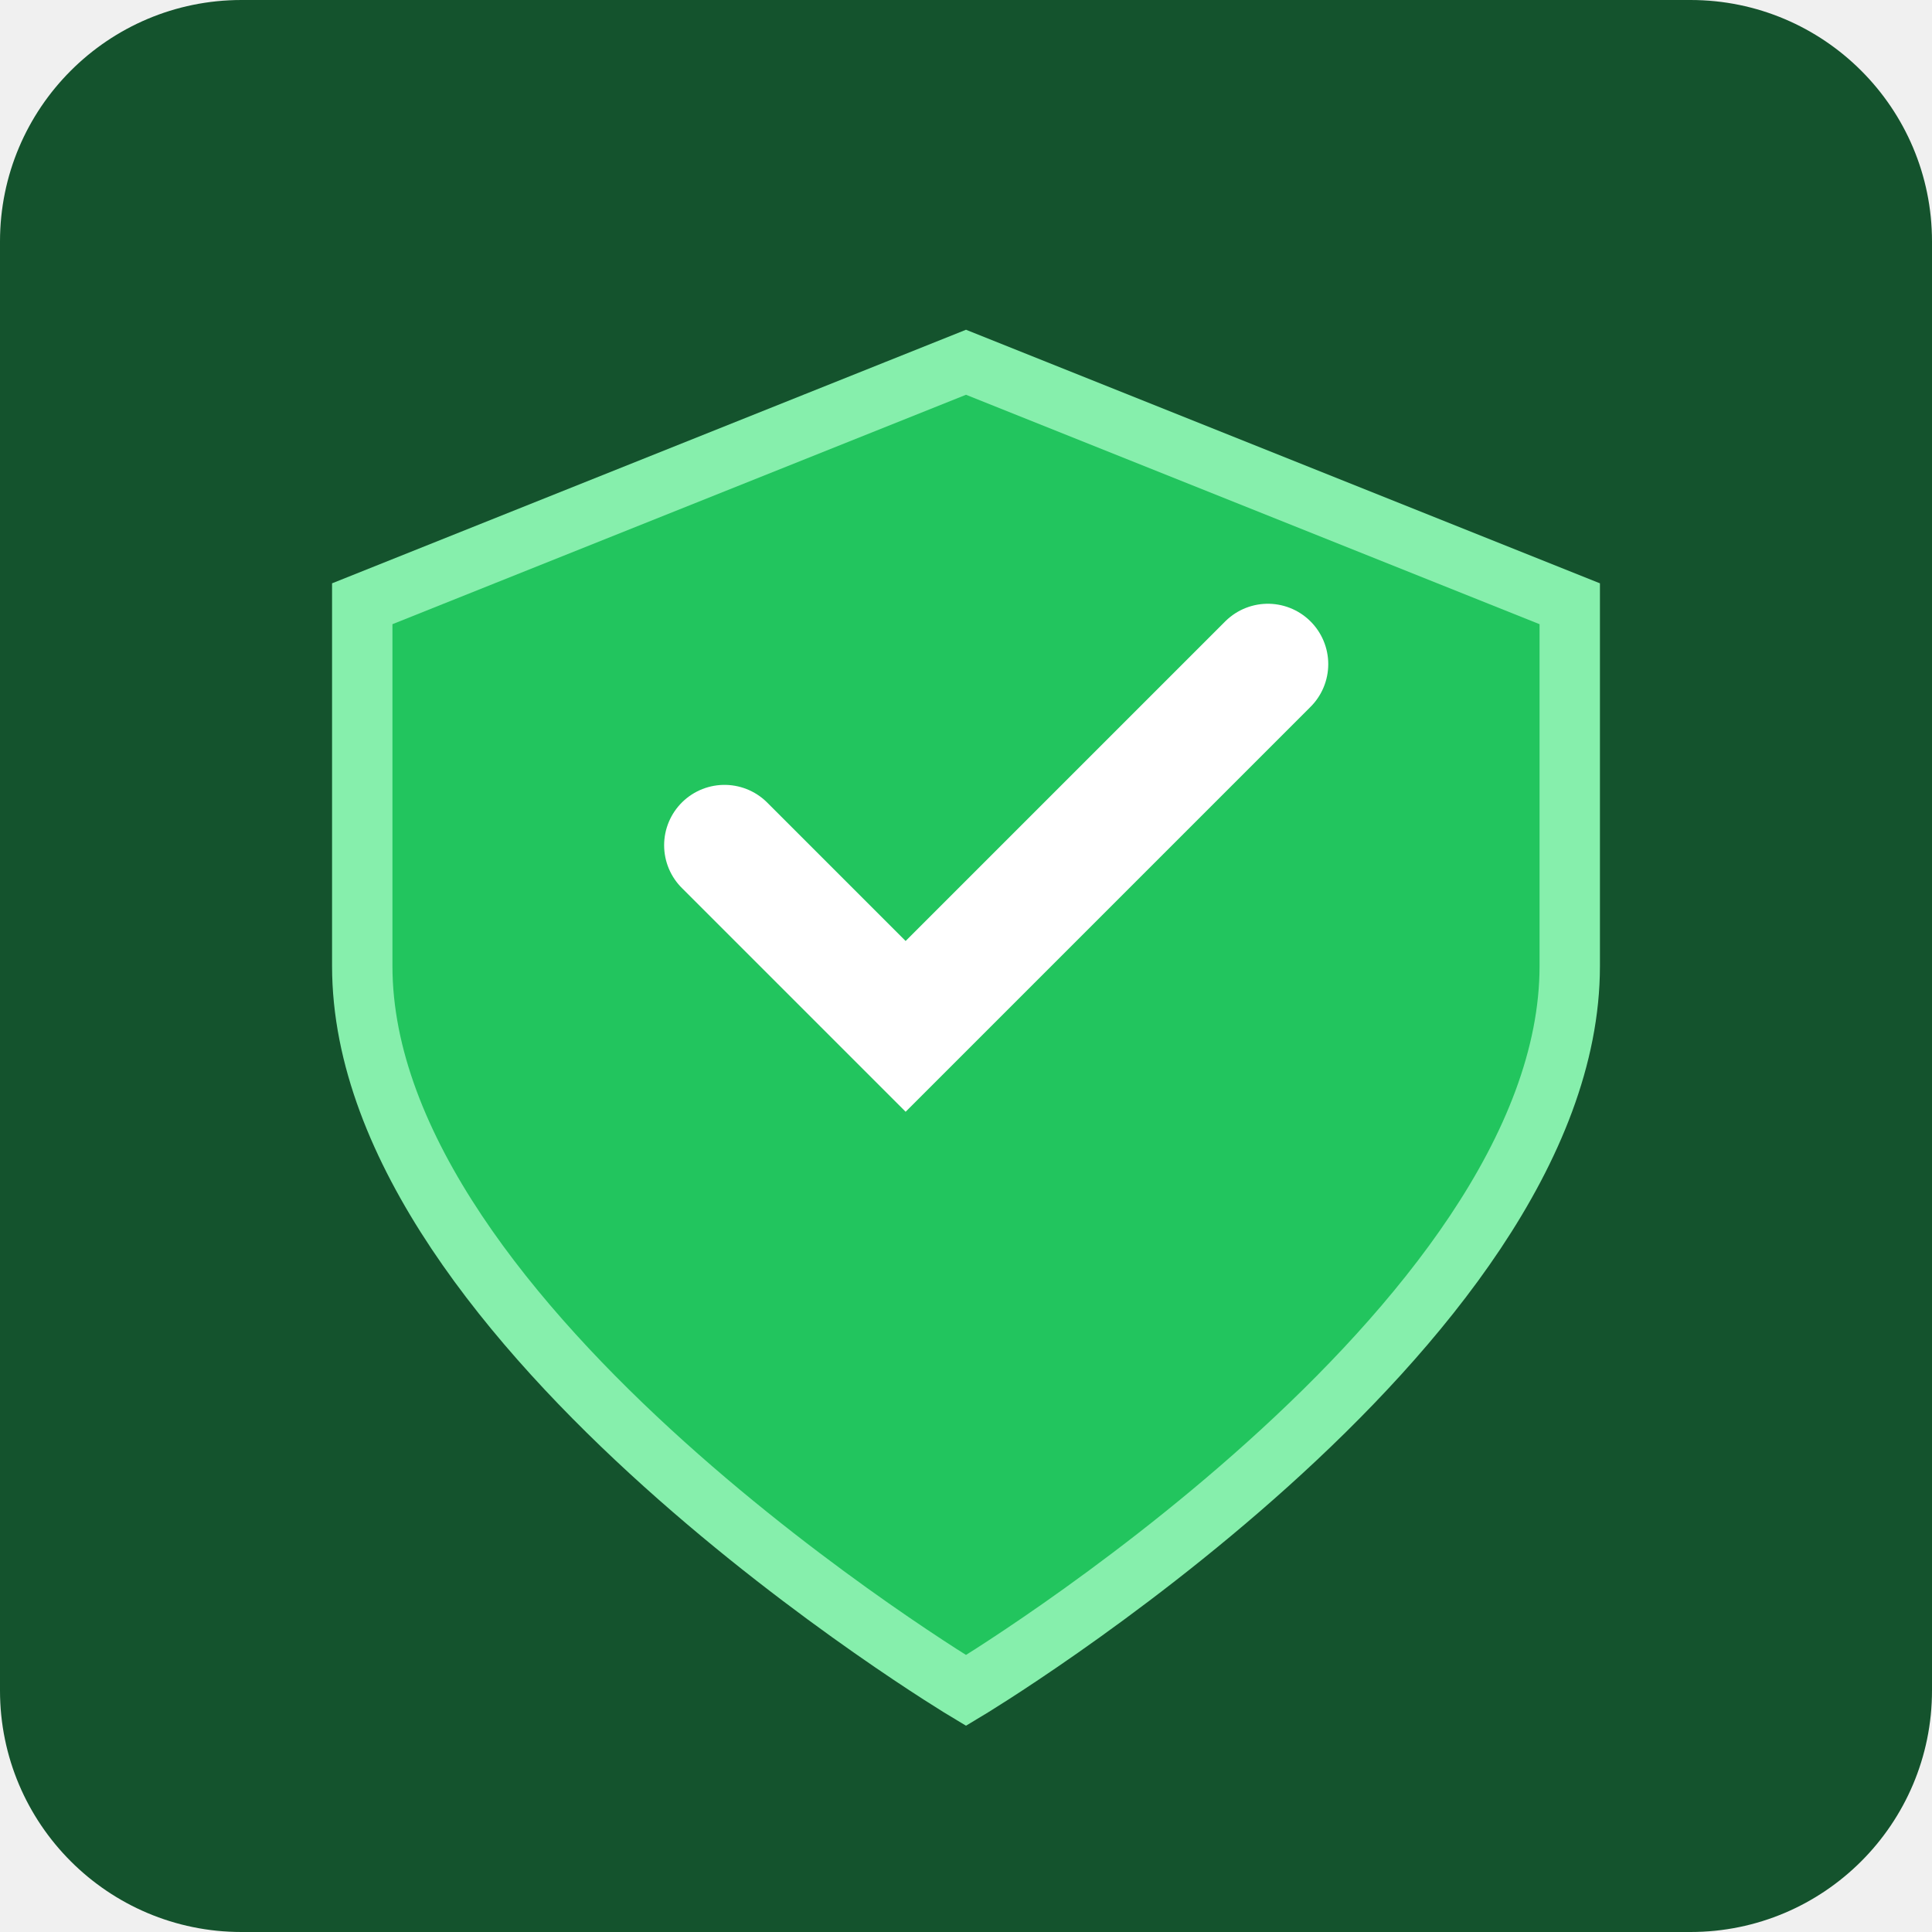
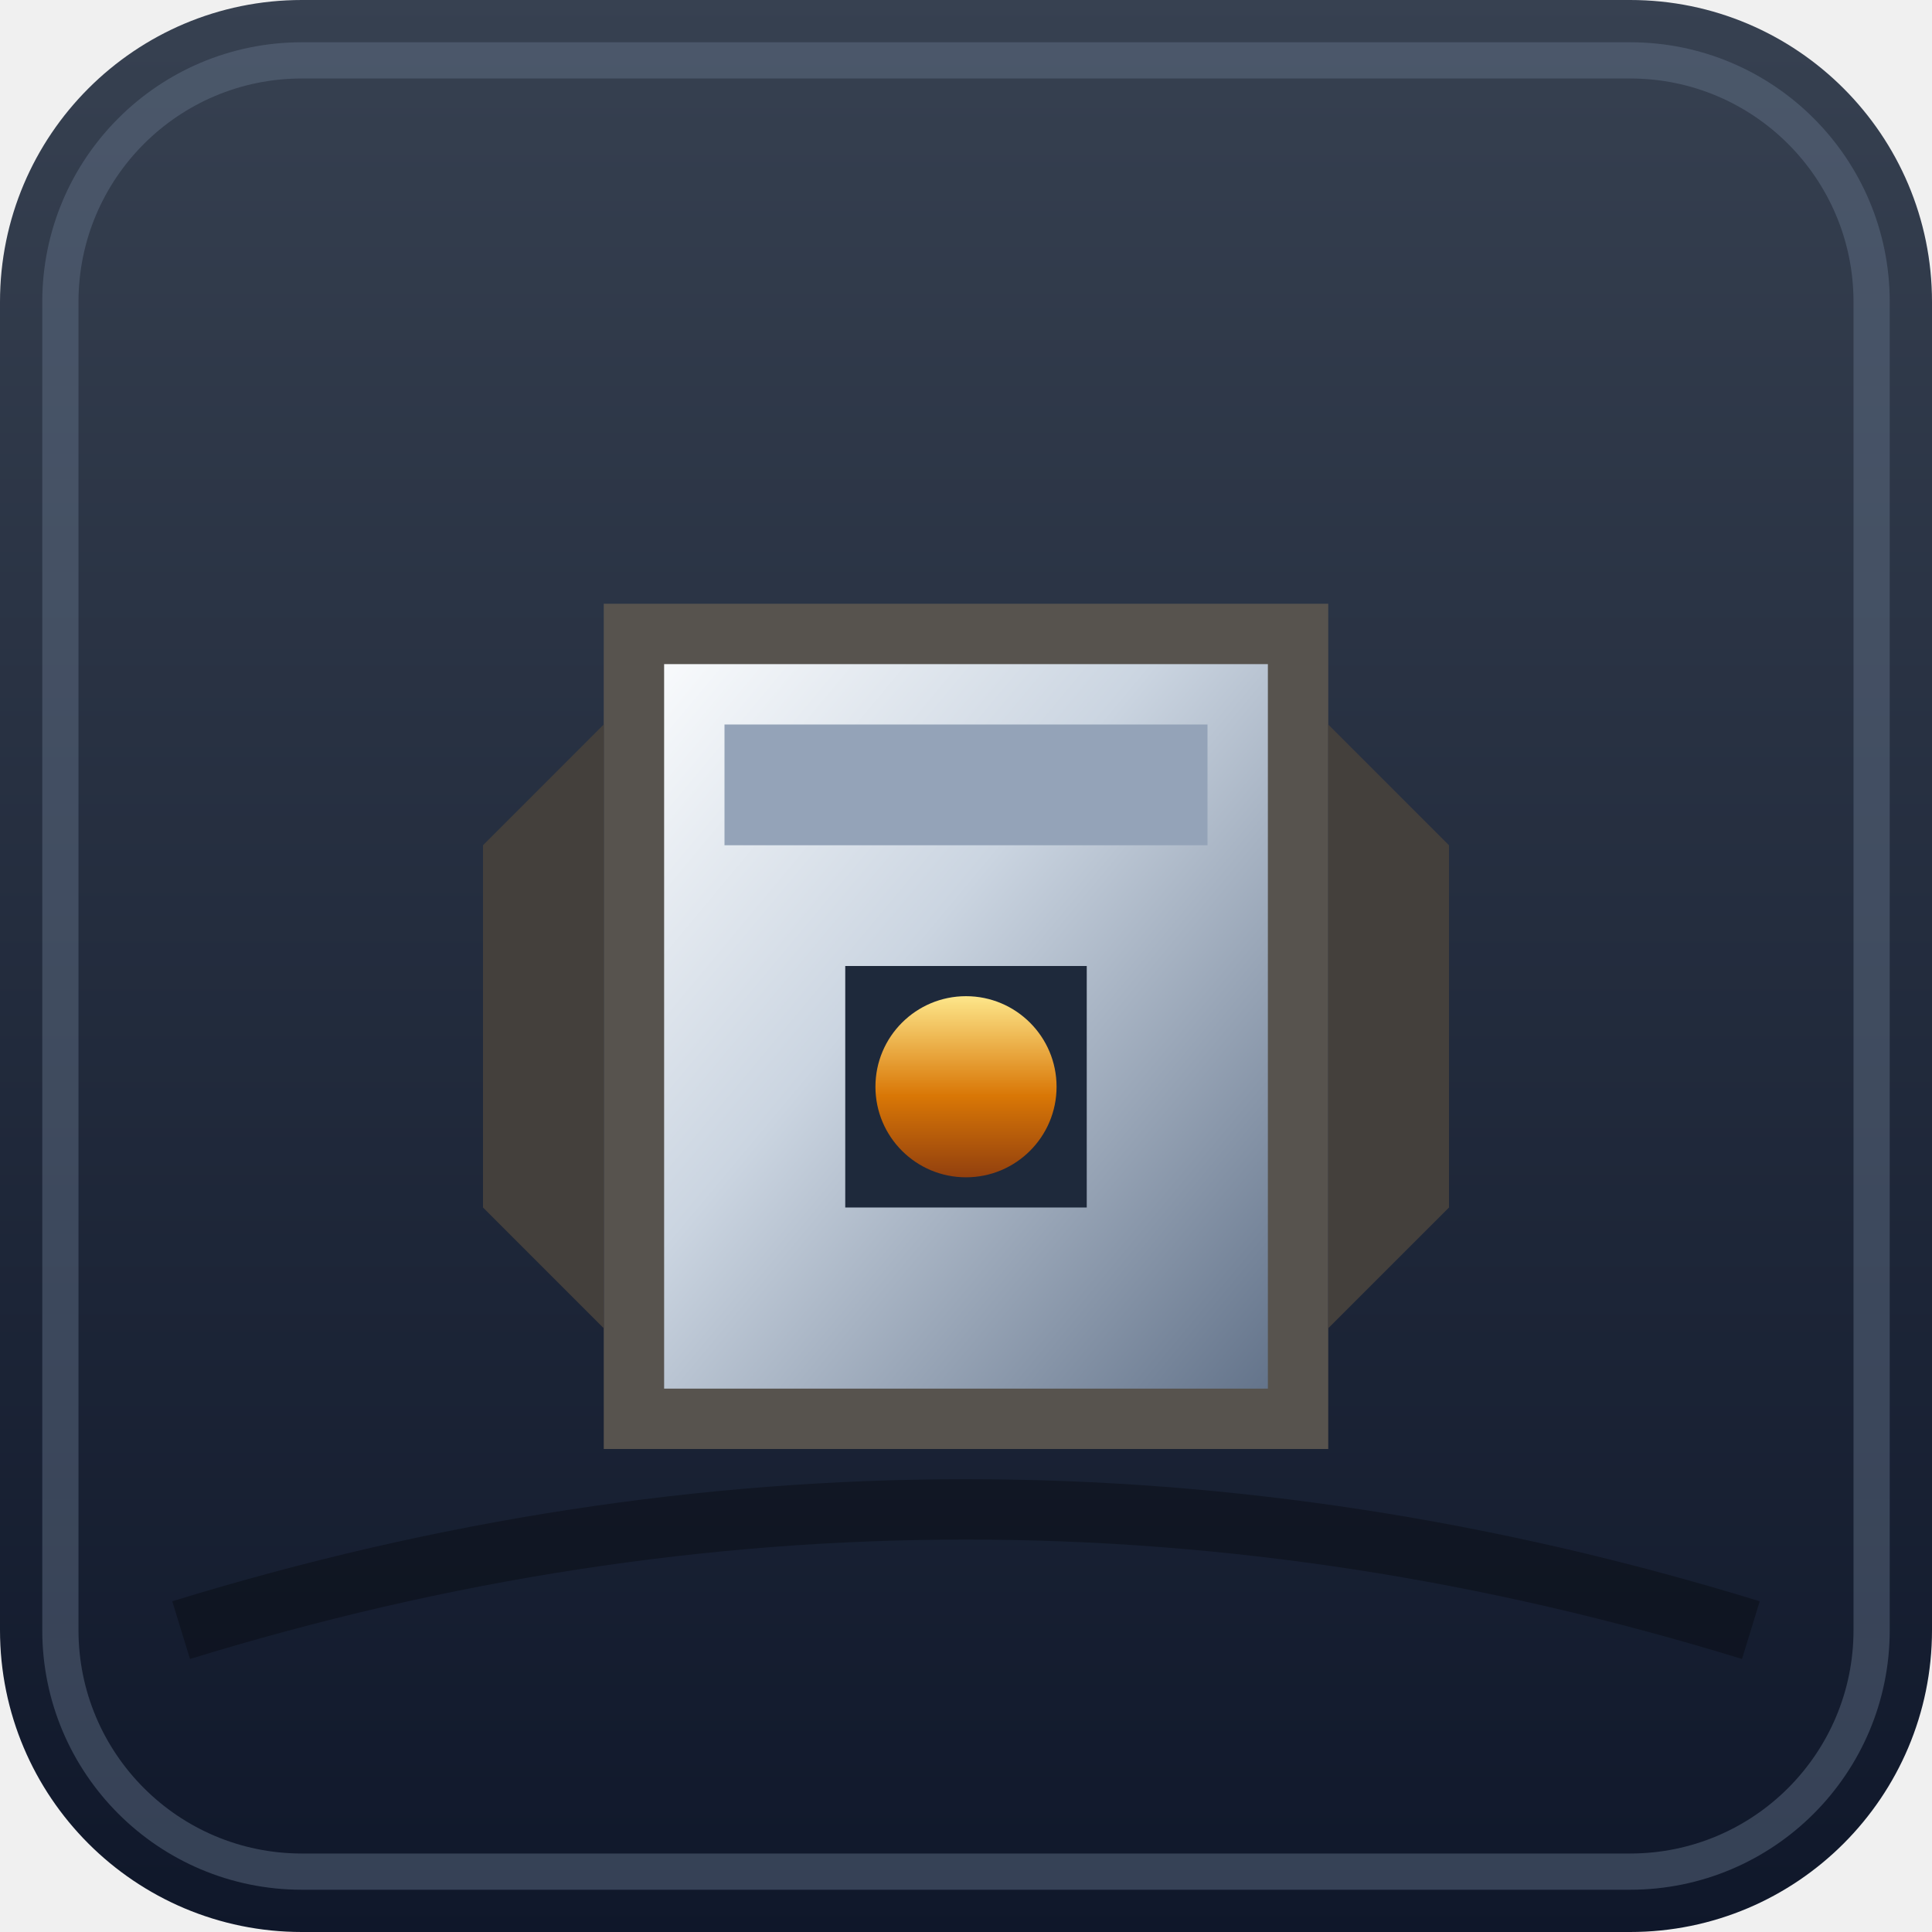
<svg xmlns="http://www.w3.org/2000/svg" viewBox="0 0 32 32" fill="none">
-   <rect width="32" height="32" rx="4" fill="#14532d" />
-   <path d="M16 6 L26 10 V16 C26 22 16 28 16 28 C16 28 6 22 6 16 V10 Z" fill="#22c55e" stroke="#86efac" stroke-width="1" />
-   <path d="M12 14 L15 17 L21 11" stroke="#fff" stroke-width="2" stroke-linecap="round" />
+   <defs>
+     <linearGradient id="endure-bg" x1="0" y1="0" x2="0" y2="1">
+       <stop offset="0%" stop-color="#374151" />
+       <stop offset="100%" stop-color="#0f172a" />
+     </linearGradient>
+     <linearGradient id="endure-steel" x1="0" y1="0" x2="1" y2="1">
+       <stop offset="0%" stop-color="#f8fafc" />
+       <stop offset="40%" stop-color="#cbd5e1" />
+       <stop offset="100%" stop-color="#64748b" />
+     </linearGradient>
+     <linearGradient id="endure-gold" x1="0" y1="0" x2="0" y2="1">
+       <stop offset="0%" stop-color="#fde68a" />
+       <stop offset="55%" stop-color="#d97706" />
+       <stop offset="100%" stop-color="#92400e" />
+     </linearGradient>
+     <linearGradient id="endure-fire" x1="0" y1="1" x2="0" y2="0">
+       <stop offset="0%" stop-color="#dc2626" />
+       <stop offset="50%" stop-color="#f97316" />
+       <stop offset="100%" stop-color="#fde047" />
+     </linearGradient>
+     <linearGradient id="endure-holy" x1="0" y1="0" x2="0" y2="1">
+       <stop offset="0%" stop-color="#fff" />
+       <stop offset="45%" stop-color="#fef08a" />
+       <stop offset="100%" stop-color="#ca8a04" />
+     </linearGradient>
+     <linearGradient id="endure-wood" x1="0" y1="0" x2="1" y2="1">
+       <stop offset="0%" stop-color="#a16207" />
+       <stop offset="100%" stop-color="#451a03" />
+     </linearGradient>
+     <radialGradient id="endure-gem" cx="35%" cy="30%" r="70%">
+       <stop offset="0%" stop-color="#e0e7ff" />
+       <stop offset="50%" stop-color="#6366f1" />
+       <stop offset="100%" stop-color="#312e81" />
+     </radialGradient>
+     <filter id="endure-glow" x="-30%" y="-30%" width="160%" height="160%">
+       <feGaussianBlur stdDeviation="0.8" result="b" />
+       <feMerge>
+         <feMergeNode in="b" />
+         <feMergeNode in="SourceGraphic" />
+       </feMerge>
+     </filter>
+   </defs>
+   <rect width="32" height="32" rx="5" fill="url(#endure-bg)" />
+   <rect x="1" y="1" width="30" height="30" rx="4" fill="none" stroke="#64748b" stroke-opacity="0.45" stroke-width="0.6" />
+   <path d="M3 27 Q16 23 29 27" stroke="#000" stroke-opacity="0.3" stroke-width="1" fill="none" />
+   <path d="M10 10 H22 V24 H10 Z" fill="#57534e" />
+   <path d="M11 11 H21 V23 H11 Z" fill="url(#endure-steel)" />
+   <path d="M12 12 H20 V14 H12 Z" fill="#94a3b8" />
+   <path d="M14 16 H18 V20 H14 Z" fill="#1e293b" />
+   <circle cx="16" cy="18" r="1.5" fill="url(#endure-gold)" />
+   <path d="M8 14 L10 12 L10 22 L8 20 Z" fill="#44403c" />
+   <path d="M24 14 L22 12 L22 22 L24 20 Z" fill="#44403c" />
</svg>
